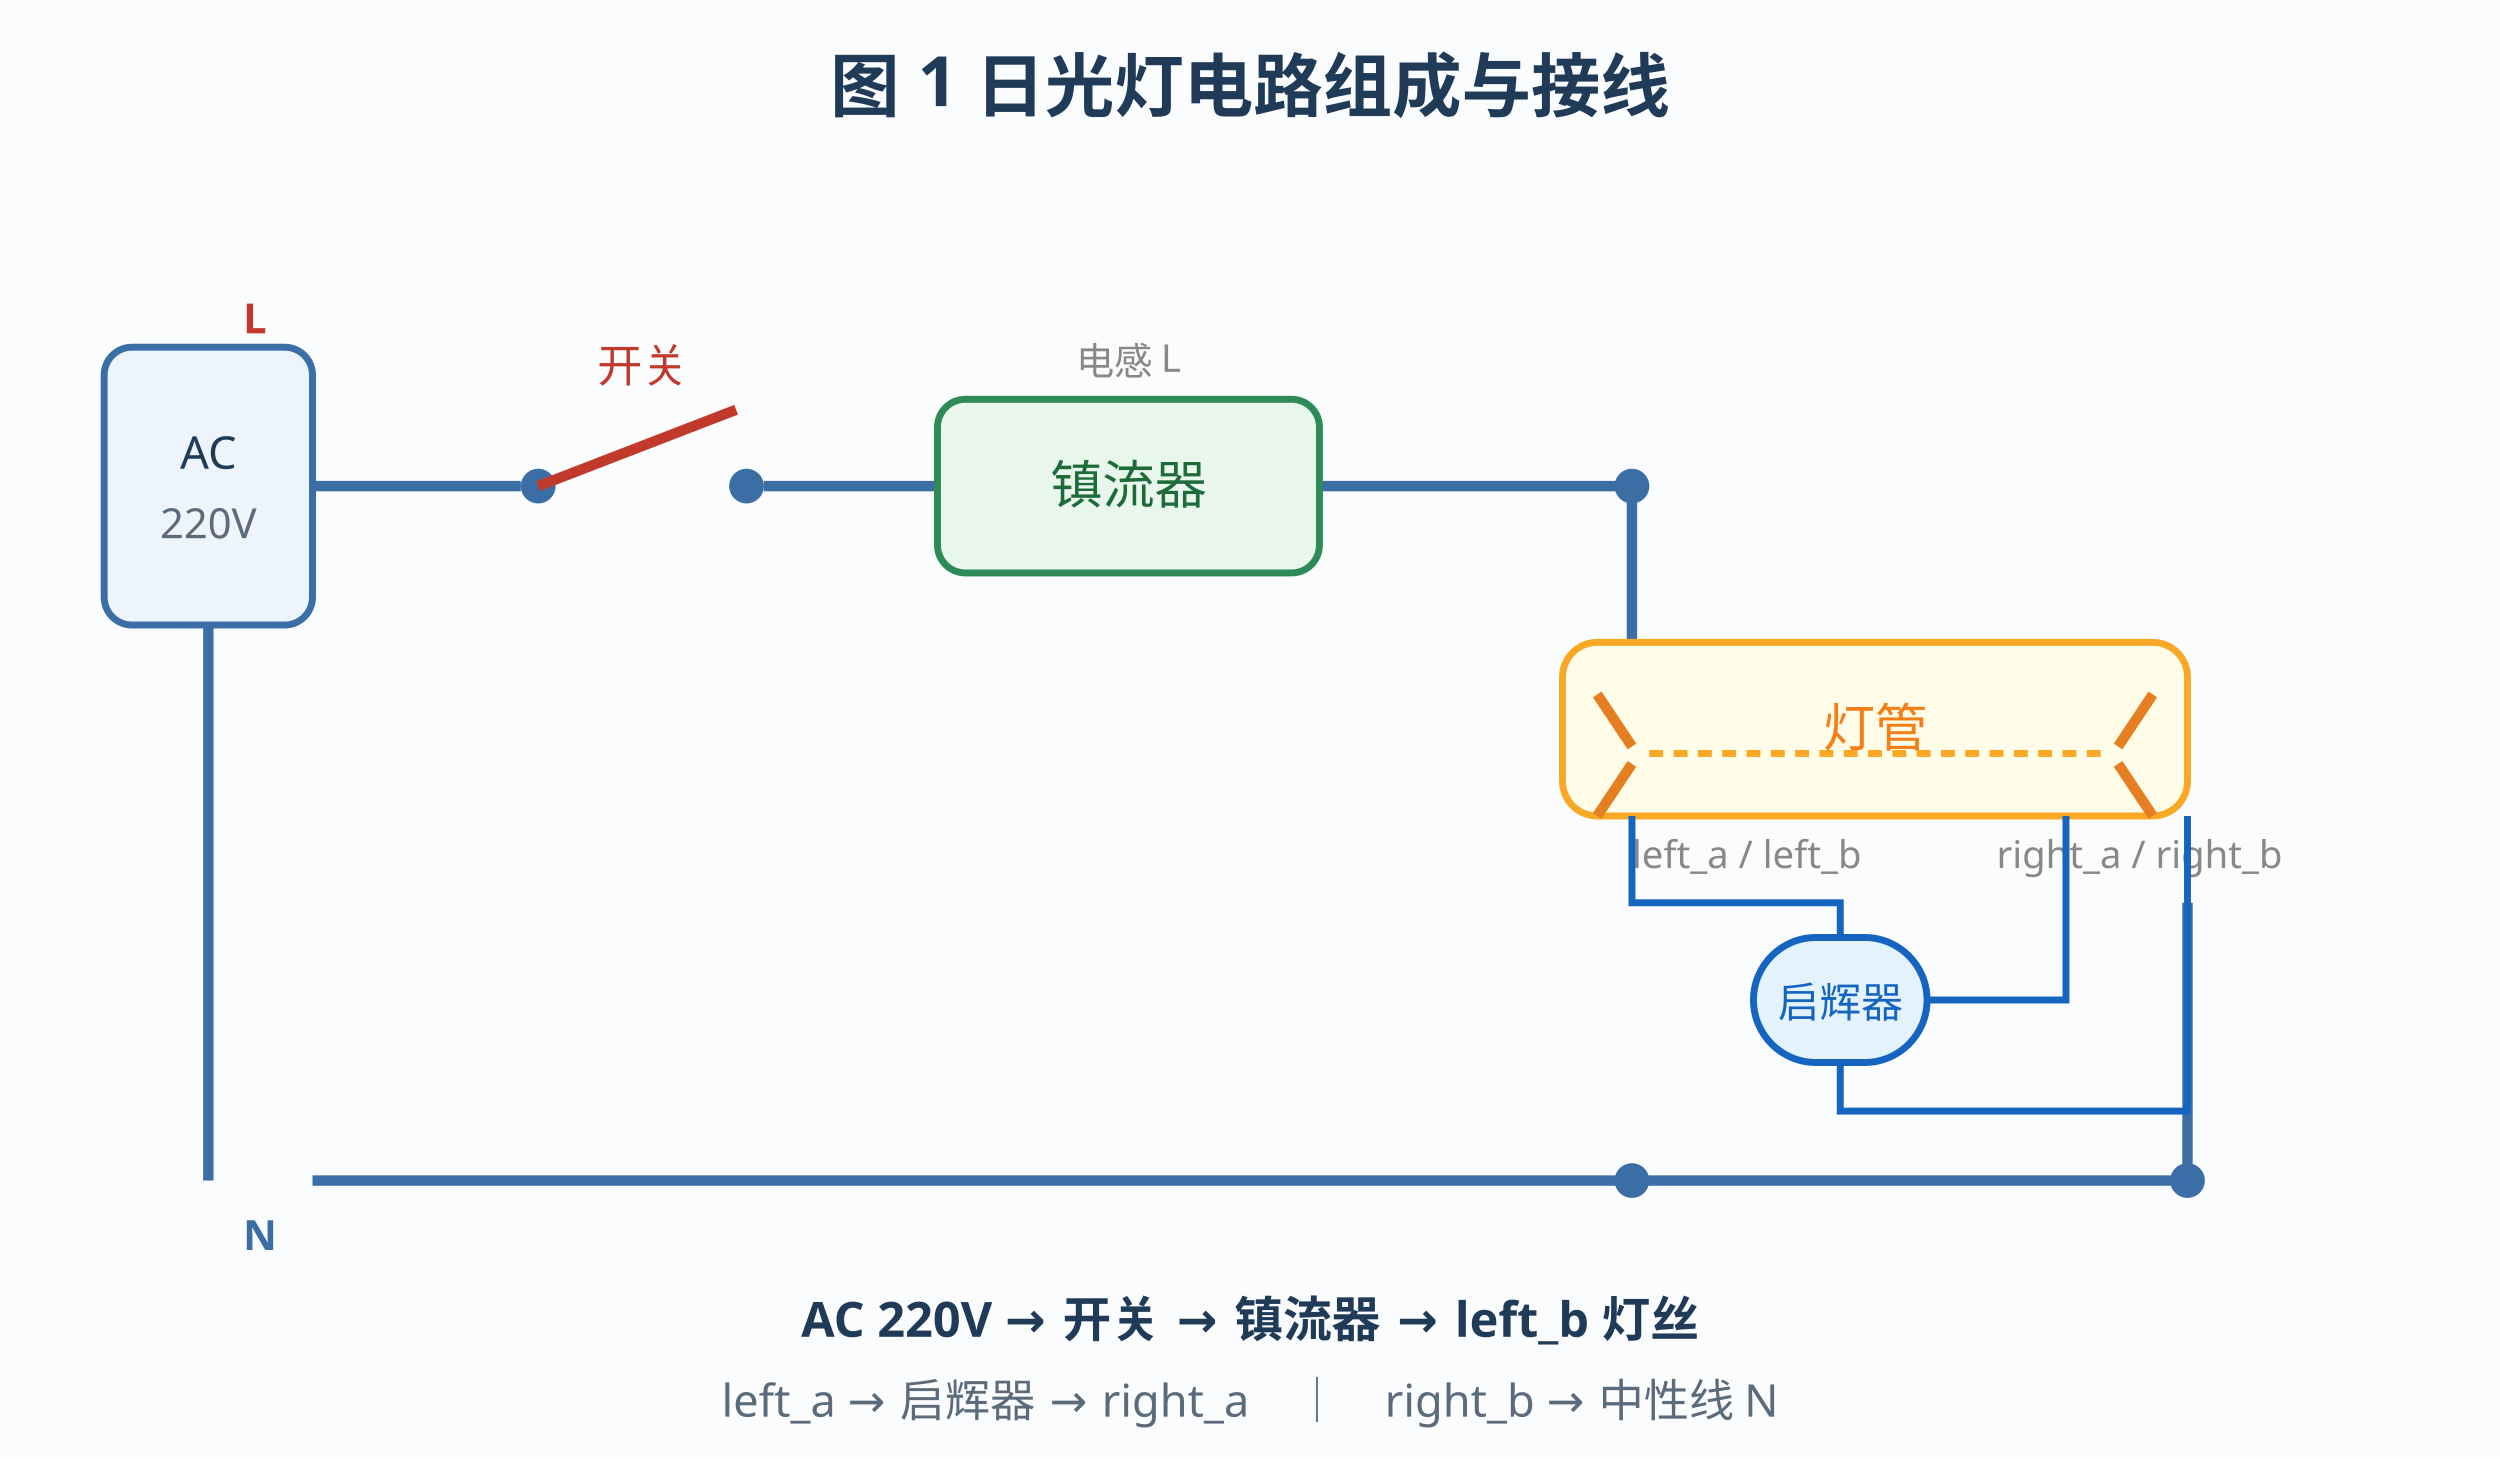
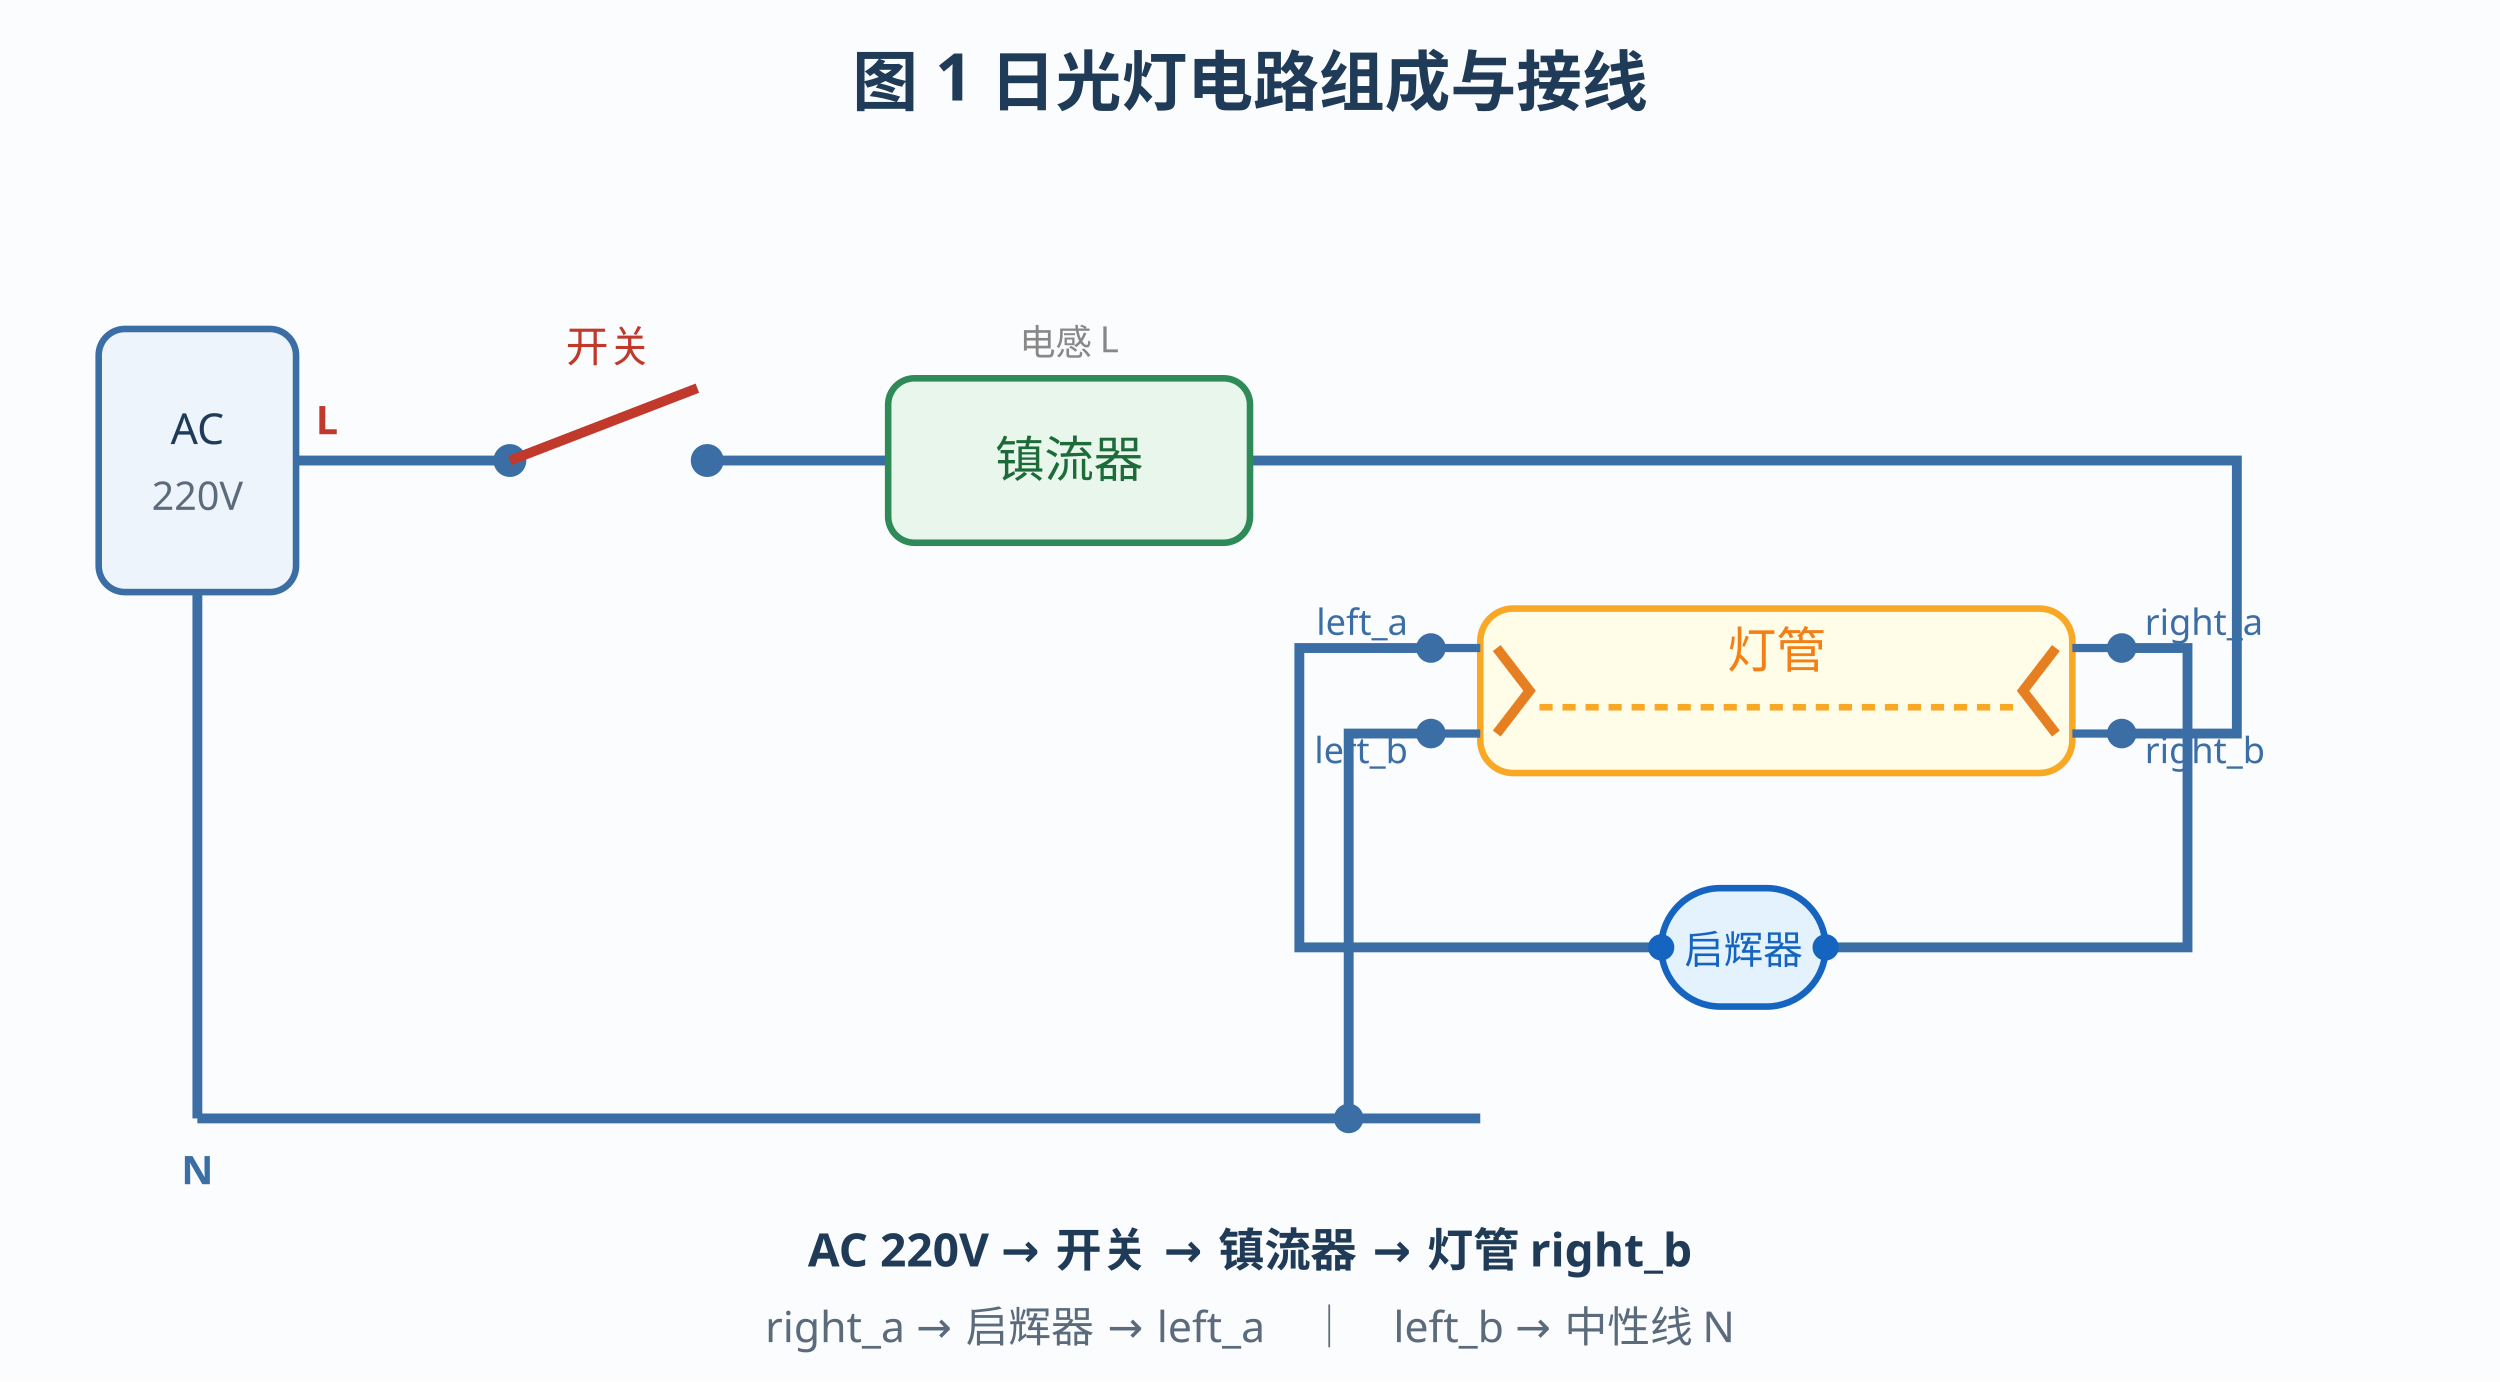
- <svg xmlns="http://www.w3.org/2000/svg" viewBox="0 0 720 420" font-family="Microsoft YaHei, PingFang SC, sans-serif">
-   <rect width="720" height="420" fill="#fbfcfe" />
-   <text x="360" y="32" text-anchor="middle" font-size="20" font-weight="bold" fill="#1f3b57">图 1  日光灯电路组成与接线</text>
+ <svg xmlns="http://www.w3.org/2000/svg" viewBox="0 0 760 420" font-family="Microsoft YaHei, sans-serif">
+   <rect width="760" height="420" fill="#fbfcfe" />
+   <text x="380" y="32" text-anchor="middle" font-size="20" font-weight="bold" fill="#1f3b57">图 1  日光灯电路组成与接线</text>
  <g stroke="#3b6ea5" stroke-width="3" fill="none">
-     <line x1="90" y1="140" x2="150" y2="140" />
-     <line x1="220" y1="140" x2="270" y2="140" />
-     <line x1="380" y1="140" x2="470" y2="140" />
-     <line x1="470" y1="140" x2="470" y2="200" />
-     <line x1="630" y1="260" x2="630" y2="340" />
-     <line x1="90" y1="340" x2="630" y2="340" />
-     <line x1="470" y1="200" x2="500" y2="200" stroke="none" />
-     <line x1="470" y1="200" x2="505" y2="200" />
-     <line x1="555" y1="200" x2="595" y2="200" />
-     <line x1="595" y1="200" x2="630" y2="200" stroke="none" />
-     <line x1="595" y1="200" x2="630" y2="200" />
+     <line x1="90" y1="140" x2="153" y2="140" />
+     <line x1="217" y1="140" x2="270" y2="140" />
+     <path d="M380 140 L680 140 L680 223 L647 223" />
+     <path d="M435 223 L410 223 L410 340" />
+     <path d="M435 197 L395 197 L395 288 L503 288" />
+     <path d="M645 197 L665 197 L665 288 L557 288" />
+     <line x1="60" y1="340" x2="450" y2="340" />
  </g>
+   <rect x="30" y="100" width="60" height="80" rx="8" fill="#eef4fb" stroke="#3b6ea5" stroke-width="2" />
+   <text x="60" y="135" text-anchor="middle" font-size="13" fill="#1f3b57">AC</text>
+   <text x="60" y="155" text-anchor="middle" font-size="12" fill="#5b6b7c">220V</text>
+   <text x="96" y="132" font-size="12" fill="#c0392b" font-weight="bold">L</text>
+   <text x="60" y="360" text-anchor="middle" font-size="12" fill="#3b6ea5" font-weight="bold">N</text>
+   <line x1="60" y1="180" x2="60" y2="340" stroke="#3b6ea5" stroke-width="3" />
+   <circle cx="155" cy="140" r="5" fill="#3b6ea5" />
+   <circle cx="215" cy="140" r="5" fill="#3b6ea5" />
+   <line x1="155" y1="140" x2="212" y2="118" stroke="#c0392b" stroke-width="3" />
+   <text x="185" y="110" text-anchor="middle" font-size="13" fill="#c0392b">开关</text>
+   <rect x="270" y="115" width="110" height="50" rx="8" fill="#e8f6ec" stroke="#2e8b57" stroke-width="2" />
+   <text x="325" y="145" text-anchor="middle" font-size="15" fill="#1e6b3a">镇流器</text>
+   <text x="325" y="108" text-anchor="middle" font-size="11" fill="#888">电感 L</text>
+   <rect x="450" y="185" width="180" height="50" rx="10" fill="#fffde7" stroke="#f9a825" stroke-width="2" />
+   <text x="540" y="203" text-anchor="middle" font-size="15" fill="#f57f17">灯管</text>
+   <line x1="435" y1="197" x2="450" y2="197" stroke="#3b6ea5" stroke-width="2.5" />
+   <line x1="435" y1="223" x2="450" y2="223" stroke="#3b6ea5" stroke-width="2.5" />
+   <line x1="630" y1="197" x2="645" y2="197" stroke="#3b6ea5" stroke-width="2.5" />
+   <line x1="630" y1="223" x2="645" y2="223" stroke="#3b6ea5" stroke-width="2.5" />
+   <path d="M455 197 L465 210 L455 223" stroke="#e67e22" stroke-width="3" fill="none" />
+   <path d="M625 197 L615 210 L625 223" stroke="#e67e22" stroke-width="3" fill="none" />
+   <line x1="468" y1="215" x2="612" y2="215" stroke="#f9a825" stroke-width="2" stroke-dasharray="4 3" />
+   <text x="428" y="193" text-anchor="end" font-size="11" fill="#3b6ea5">left_a</text>
+   <text x="428" y="232" text-anchor="end" font-size="11" fill="#3b6ea5">left_b</text>
+   <text x="652" y="193" font-size="11" fill="#3b6ea5">right_a</text>
+   <text x="652" y="232" font-size="11" fill="#3b6ea5">right_b</text>
+   <rect x="505" y="270" width="50" height="36" rx="18" fill="#e3f2fd" stroke="#1565c0" stroke-width="2" />
+   <text x="530" y="293" text-anchor="middle" font-size="12" fill="#1565c0">启辉器</text>
+   <circle cx="505" cy="288" r="4" fill="#1565c0" />
+   <circle cx="555" cy="288" r="4" fill="#1565c0" />
  <g fill="#3b6ea5">
-     <circle cx="470" cy="140" r="5" />
-     <circle cx="470" cy="340" r="5" />
-     <circle cx="630" cy="340" r="5" />
+     <circle cx="435" cy="197" r="4.5" />
+     <circle cx="435" cy="223" r="4.5" />
+     <circle cx="645" cy="197" r="4.5" />
+     <circle cx="645" cy="223" r="4.5" />
+     <circle cx="410" cy="340" r="4.5" />
  </g>
-   <g>
-     <rect x="30" y="100" width="60" height="80" rx="8" fill="#eef4fb" stroke="#3b6ea5" stroke-width="2" />
-     <text x="60" y="135" text-anchor="middle" font-size="13" fill="#1f3b57">AC</text>
-     <text x="60" y="155" text-anchor="middle" font-size="12" fill="#5b6b7c">220V</text>
-     <text x="70" y="96" font-size="12" fill="#c0392b" font-weight="bold">L</text>
-     <text x="70" y="360" font-size="12" fill="#3b6ea5" font-weight="bold">N</text>
-     <line x1="60" y1="180" x2="60" y2="340" stroke="#3b6ea5" stroke-width="3" />
-   </g>
-   <g>
-     <circle cx="155" cy="140" r="5" fill="#3b6ea5" />
-     <circle cx="215" cy="140" r="5" fill="#3b6ea5" />
-     <line x1="155" y1="140" x2="212" y2="118" stroke="#c0392b" stroke-width="3" />
-     <text x="185" y="110" text-anchor="middle" font-size="13" fill="#c0392b">开关</text>
-   </g>
-   <g>
-     <rect x="270" y="115" width="110" height="50" rx="8" fill="#e8f6ec" stroke="#2e8b57" stroke-width="2" />
-     <text x="325" y="145" text-anchor="middle" font-size="15" fill="#1e6b3a">镇流器</text>
-     <text x="325" y="108" text-anchor="middle" font-size="11" fill="#888">电感 L</text>
-   </g>
-   <g>
-     <rect x="450" y="185" width="180" height="50" rx="10" fill="#fffde7" stroke="#f9a825" stroke-width="2" />
-     <text x="540" y="215" text-anchor="middle" font-size="15" fill="#f57f17">灯管</text>
-     <text x="470" y="250" font-size="11" fill="#888">left_a / left_b</text>
-     <text x="575" y="250" font-size="11" fill="#888">right_a / right_b</text>
-     <line x1="460" y1="200" x2="470" y2="215" stroke="#e67e22" stroke-width="3" />
-     <line x1="460" y1="235" x2="470" y2="220" stroke="#e67e22" stroke-width="3" />
-     <line x1="620" y1="200" x2="610" y2="215" stroke="#e67e22" stroke-width="3" />
-     <line x1="620" y1="235" x2="610" y2="220" stroke="#e67e22" stroke-width="3" />
-     <line x1="475" y1="217" x2="605" y2="217" stroke="#f9a825" stroke-width="2" stroke-dasharray="4 3" />
-   </g>
-   <g>
-     <rect x="505" y="270" width="50" height="36" rx="18" fill="#e3f2fd" stroke="#1565c0" stroke-width="2" />
-     <text x="530" y="293" text-anchor="middle" font-size="12" fill="#1565c0">启辉器</text>
-     <path d="M530,270 L530,260 L470,260 L470,235" stroke="#1565c0" stroke-width="2" fill="none" />
-     <path d="M530,306 L530,320 L630,320 L630,235" stroke="#1565c0" stroke-width="2" fill="none" />
-     <path d="M555,288 L595,288 L595,235" stroke="#1565c0" stroke-width="2" fill="none" />
-   </g>
-   <text x="360" y="385" text-anchor="middle" font-size="14" fill="#1f3b57" font-weight="bold">AC 220V → 开关 → 镇流器 → left_b 灯丝</text>
-   <text x="360" y="408" text-anchor="middle" font-size="13" fill="#5b6b7c">left_a → 启辉器 → right_a　｜　right_b → 中性线 N</text>
+   <text x="380" y="385" text-anchor="middle" font-size="14" fill="#1f3b57" font-weight="bold">AC 220V → 开关 → 镇流器 → 灯管 right_b</text>
+   <text x="380" y="408" text-anchor="middle" font-size="13" fill="#5b6b7c">right_a → 启辉器 → left_a　｜　left_b → 中性线 N</text>
</svg>
